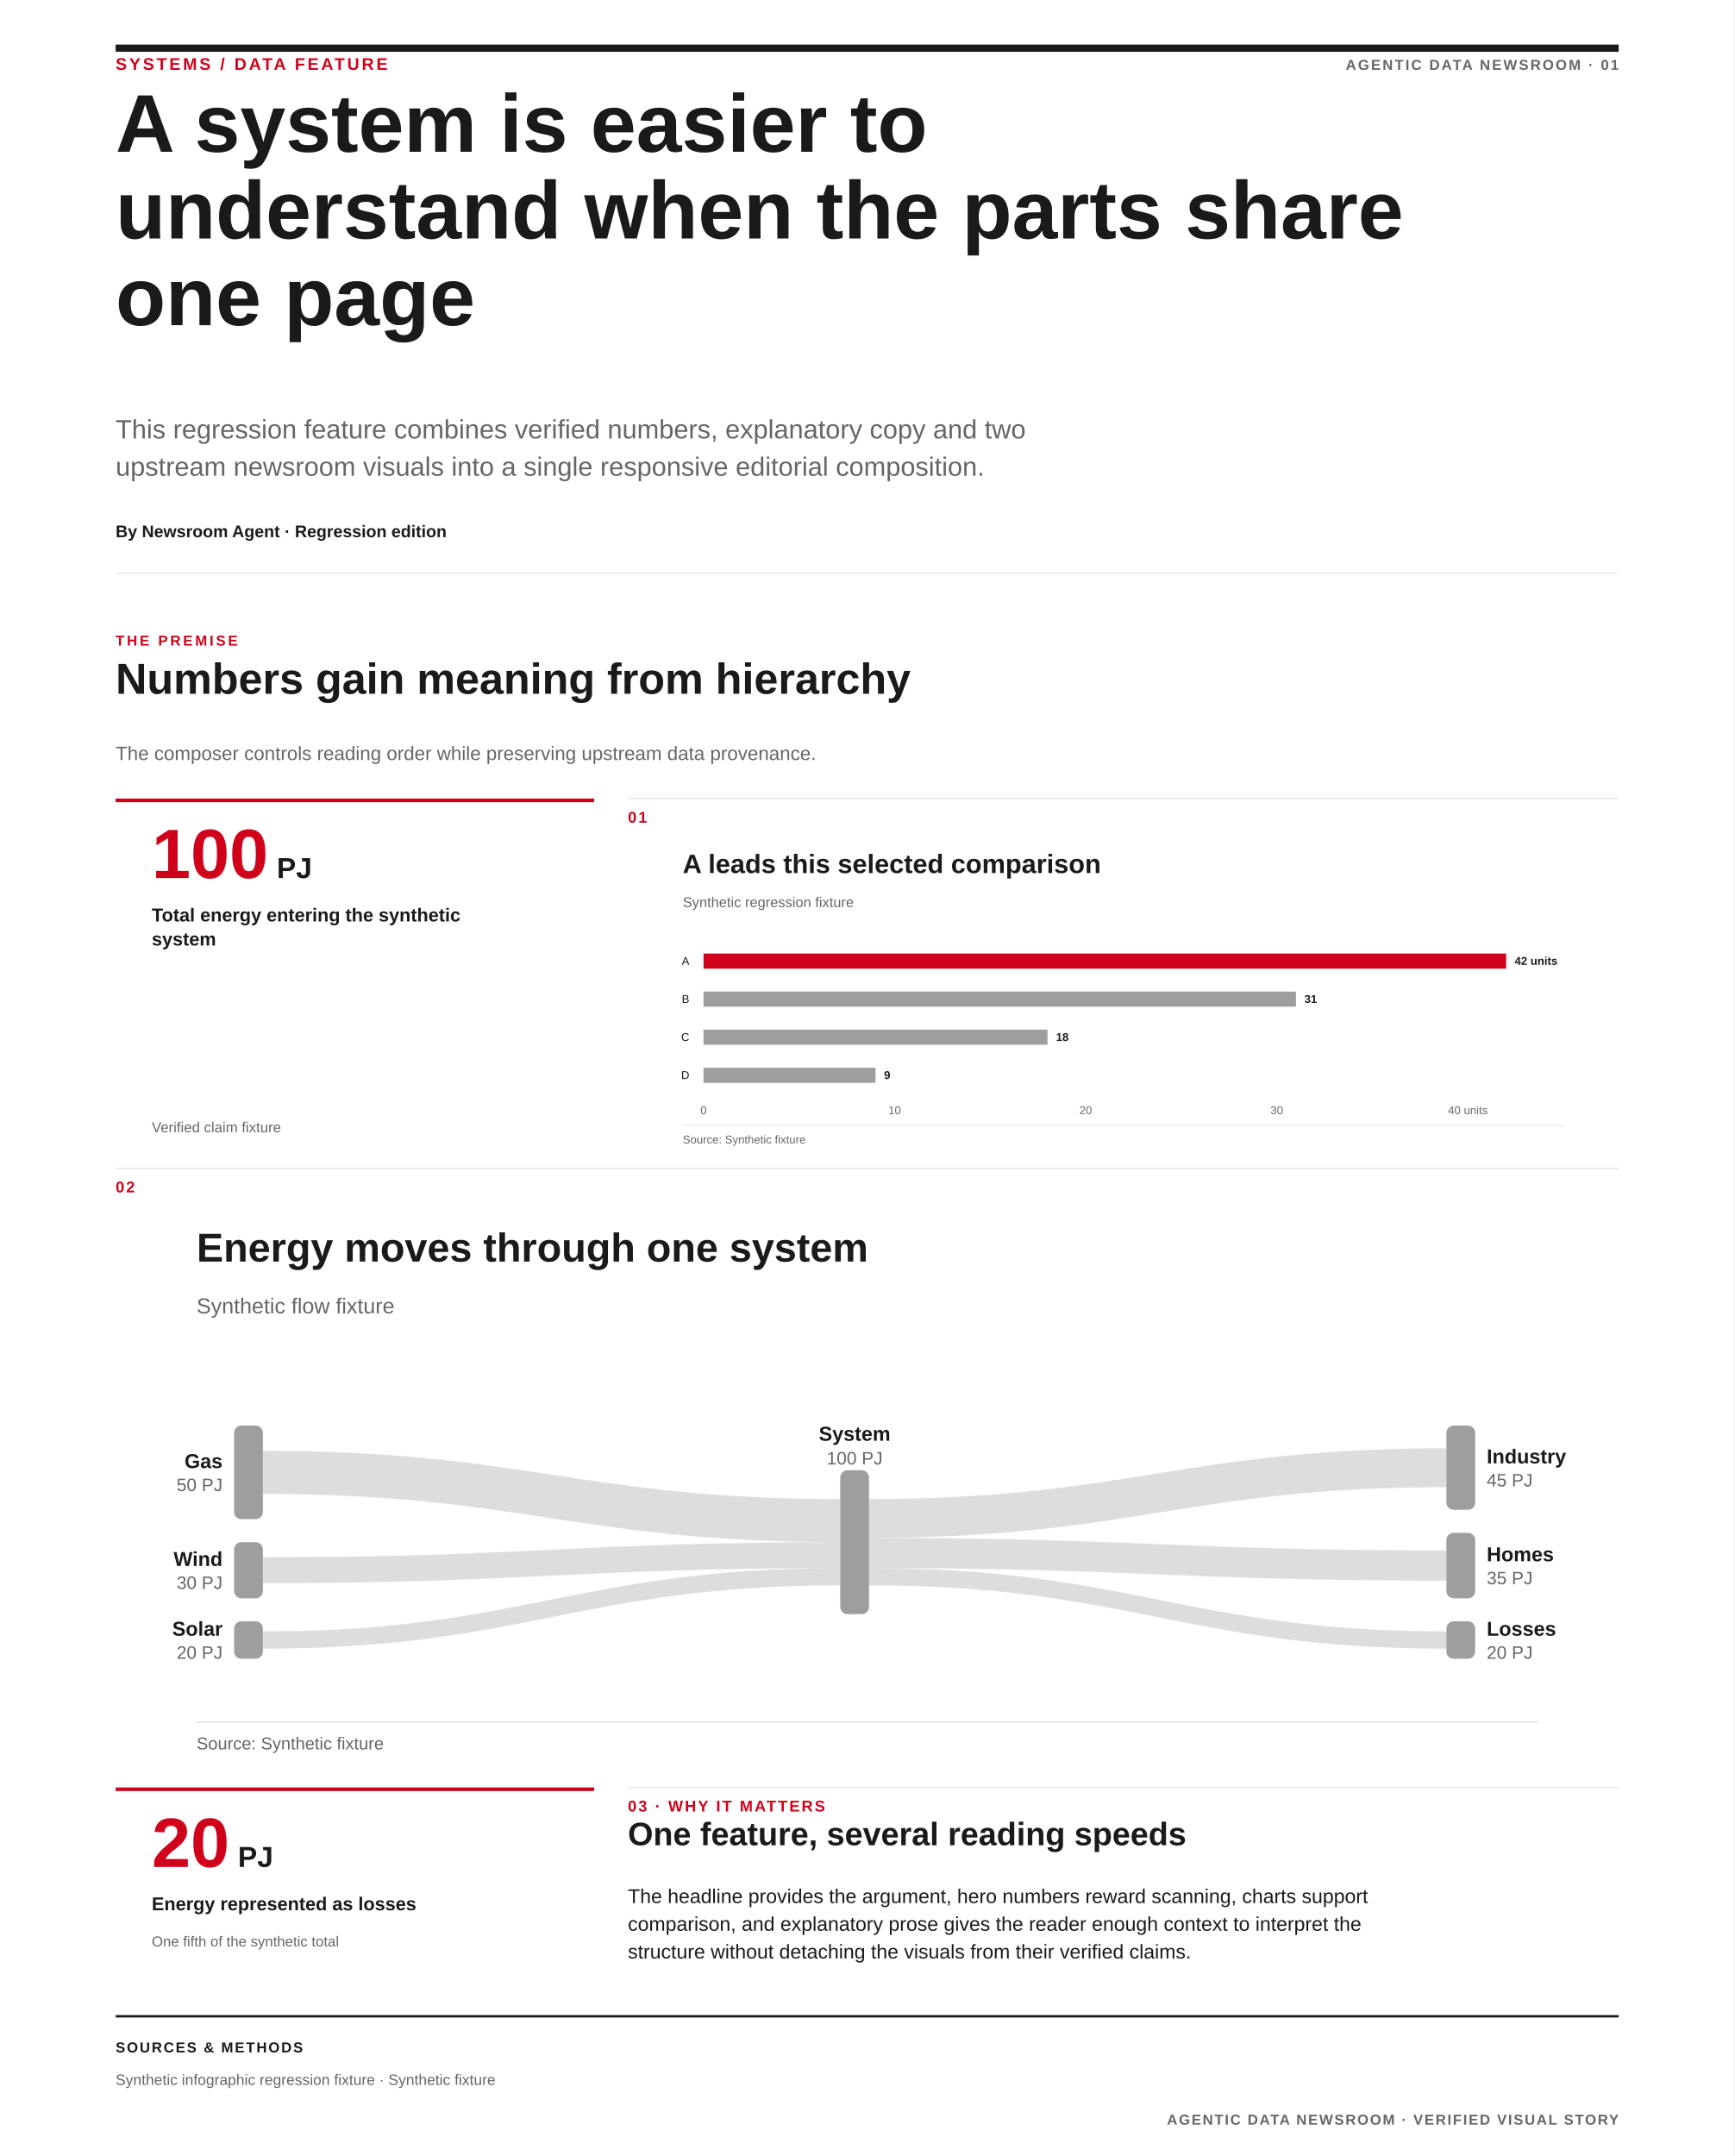
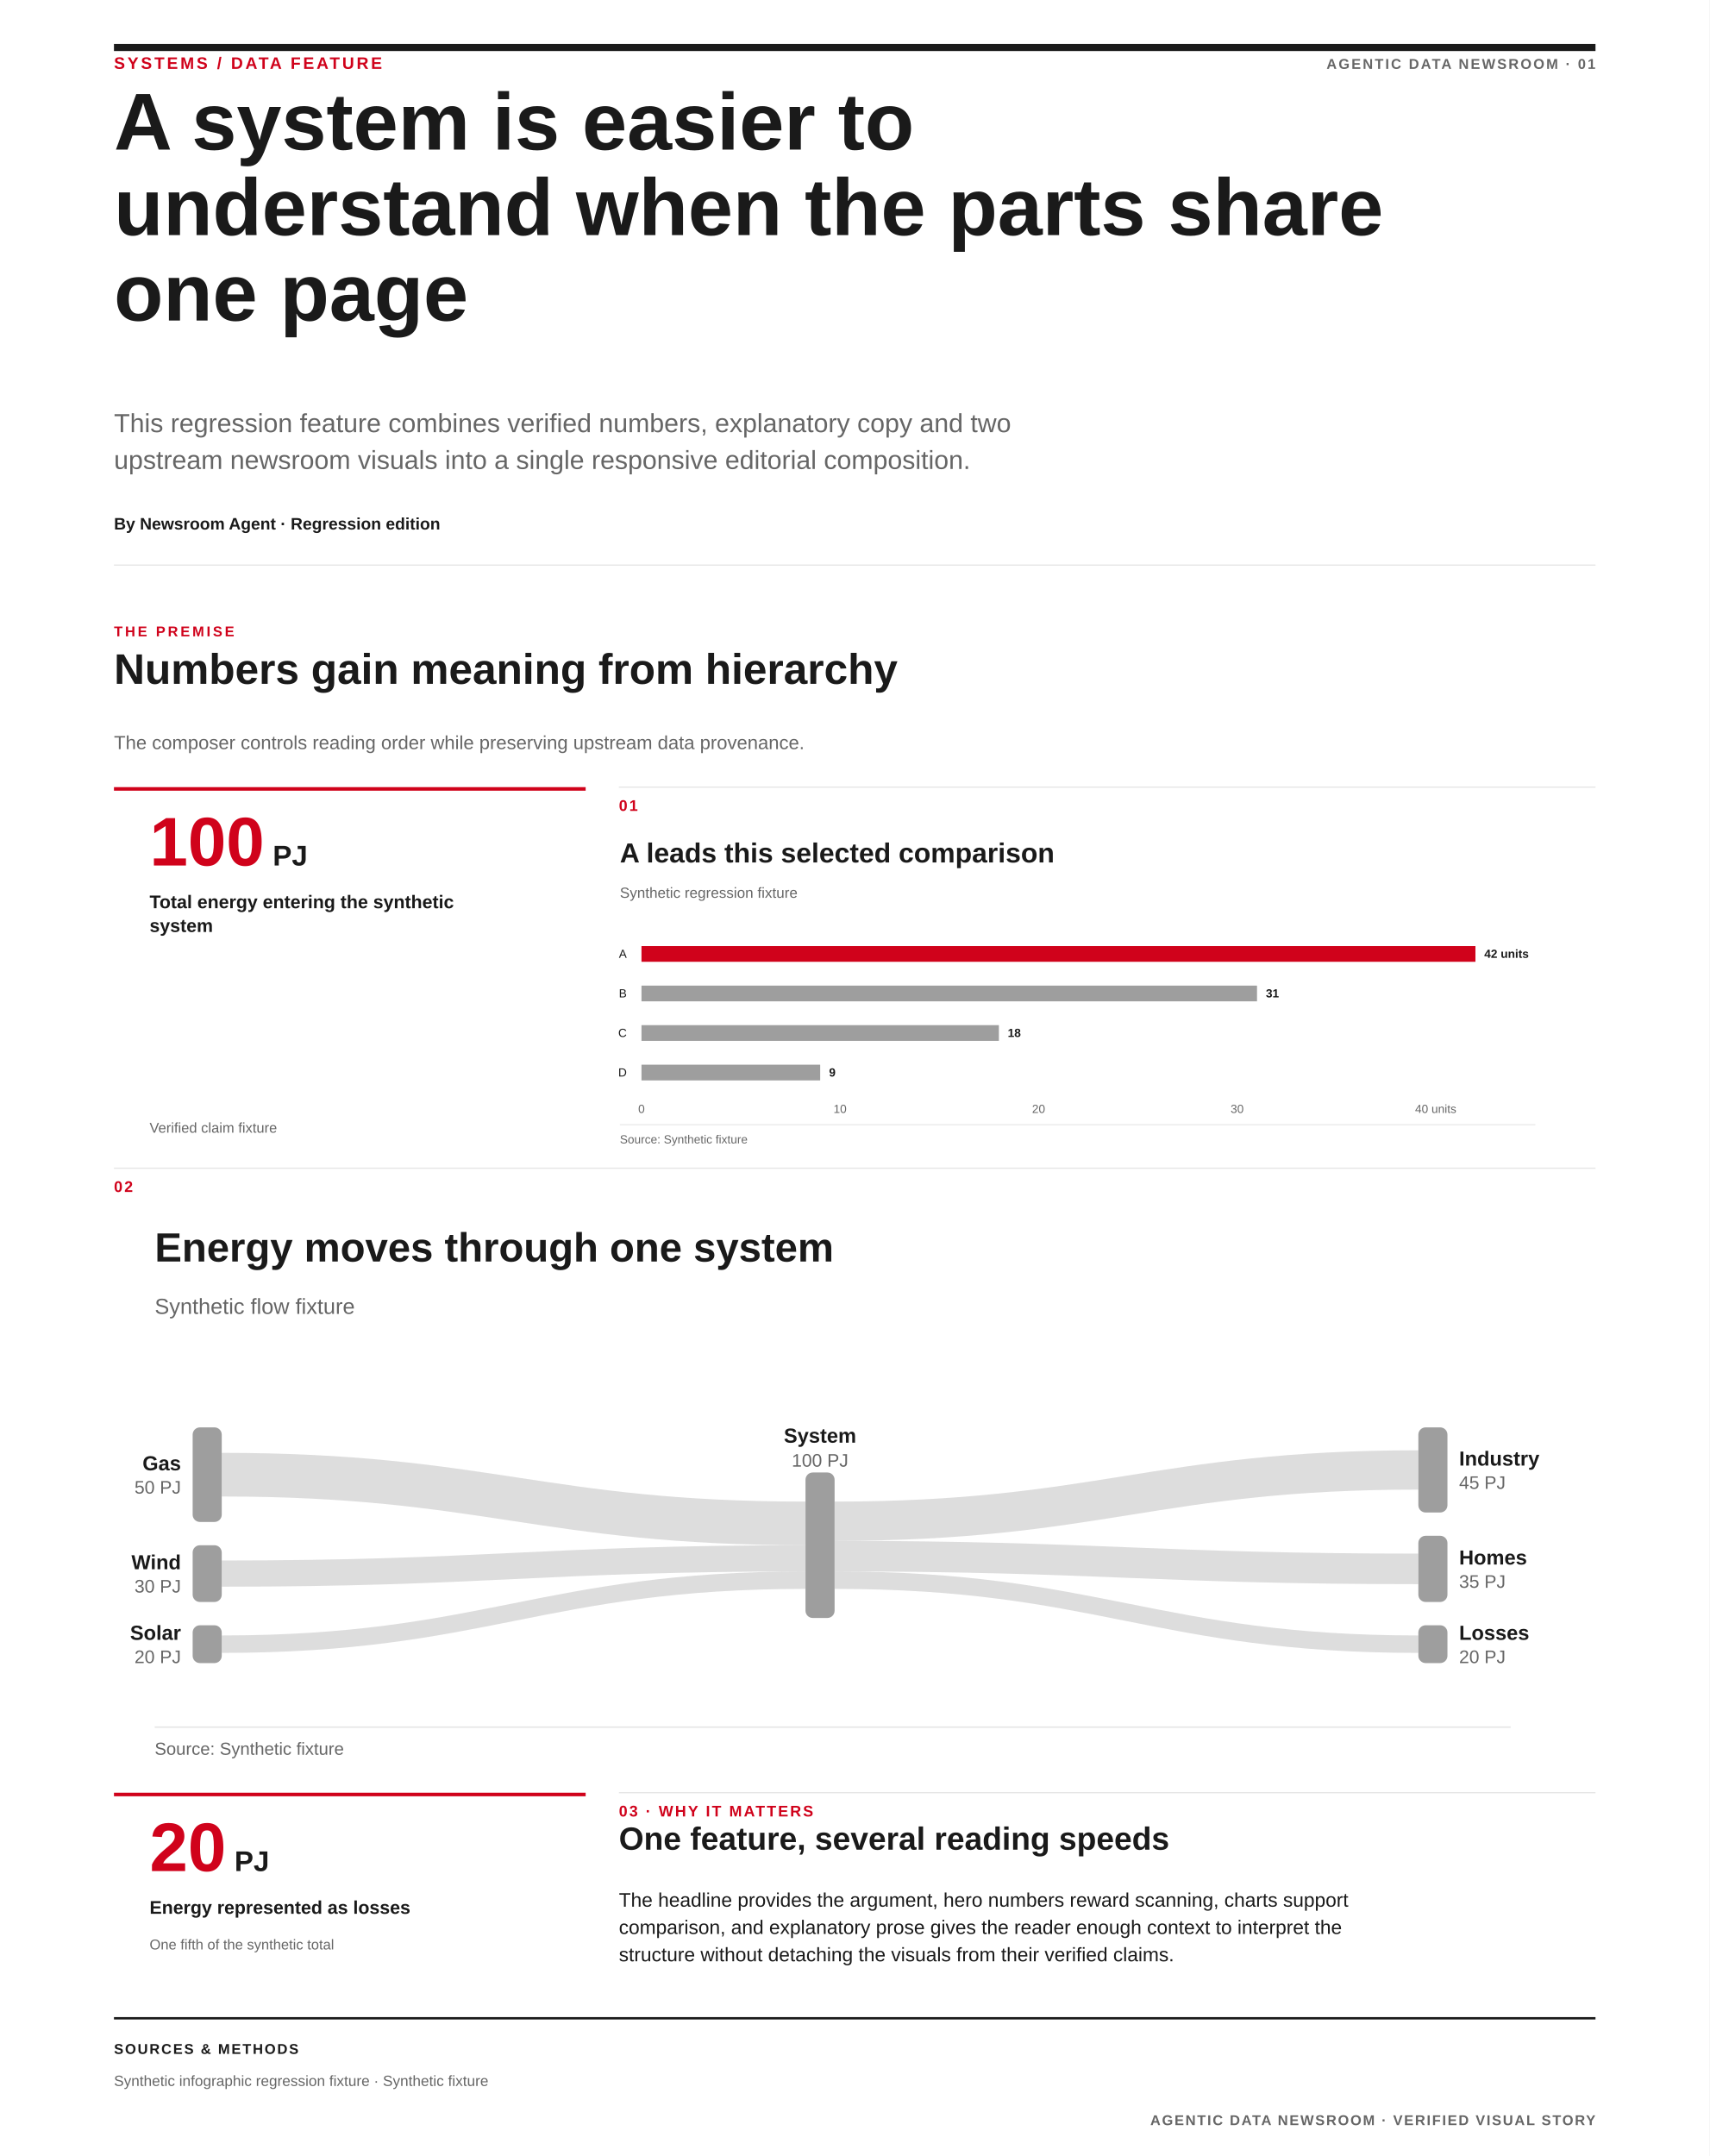
- <svg xmlns="http://www.w3.org/2000/svg" viewBox="0 0 1440 1790" role="img" aria-labelledby="info-title info-desc" data-infographic-version="1.0.0" data-viewport="desktop" data-layout-strategy="balanced">
-   <rect width="1440" height="1790" fill="#FFFFFF" />
+ <svg xmlns="http://www.w3.org/2000/svg" viewBox="0 0 1440 1816" role="img" aria-labelledby="info-title info-desc" data-infographic-version="1.0.0" data-viewport="desktop" data-layout-strategy="balanced">
+   <rect width="1440" height="1816" fill="#FFFFFF" />
  <line x1="96" y1="40" x2="1344" y2="40" stroke="#1A1A1A" stroke-width="6" />
  <text x="96" y="58" font-family="'PingFang SC', 'Heiti SC', 'Noto Sans SC', 'Microsoft YaHei', Arial, Helvetica, sans-serif" font-size="14" font-weight="700" letter-spacing="2" fill="#D0021B">SYSTEMS / DATA FEATURE</text>
  <text x="1344" y="58" text-anchor="end" font-family="'PingFang SC', 'Heiti SC', 'Noto Sans SC', 'Microsoft YaHei', Arial, Helvetica, sans-serif" font-size="12" font-weight="700" letter-spacing="1.5" fill="#666666">AGENTIC DATA NEWSROOM · 01</text>
  <text x="96" y="126" text-anchor="start" font-family="'PingFang SC', 'Heiti SC', 'Noto Sans SC', 'Microsoft YaHei', Arial, Helvetica, sans-serif" font-size="68" font-weight="700" fill="#1A1A1A">A system is easier to</text>
  <text x="96" y="198" text-anchor="start" font-family="'PingFang SC', 'Heiti SC', 'Noto Sans SC', 'Microsoft YaHei', Arial, Helvetica, sans-serif" font-size="68" font-weight="700" fill="#1A1A1A">understand when the parts share</text>
  <text x="96" y="270" text-anchor="start" font-family="'PingFang SC', 'Heiti SC', 'Noto Sans SC', 'Microsoft YaHei', Arial, Helvetica, sans-serif" font-size="68" font-weight="700" fill="#1A1A1A">one page</text>
  <text x="96" y="364" text-anchor="start" font-family="'PingFang SC', 'Heiti SC', 'Noto Sans SC', 'Microsoft YaHei', Arial, Helvetica, sans-serif" font-size="22" font-weight="400" fill="#666666">This regression feature combines verified numbers, explanatory copy and two</text>
  <text x="96" y="395" text-anchor="start" font-family="'PingFang SC', 'Heiti SC', 'Noto Sans SC', 'Microsoft YaHei', Arial, Helvetica, sans-serif" font-size="22" font-weight="400" fill="#666666">upstream newsroom visuals into a single responsive editorial composition.</text>
  <text x="96" y="446" font-family="'PingFang SC', 'Heiti SC', 'Noto Sans SC', 'Microsoft YaHei', Arial, Helvetica, sans-serif" font-size="14" font-weight="600" fill="#1A1A1A">By Newsroom Agent  ·  Regression edition</text>
  <line x1="96" y1="476" x2="1344" y2="476" stroke="#E5E5E5" stroke-width="1" />
  <text x="96" y="536" font-family="'PingFang SC', 'Heiti SC', 'Noto Sans SC', 'Microsoft YaHei', Arial, Helvetica, sans-serif" font-size="12" font-weight="700" letter-spacing="2" fill="#D0021B">THE PREMISE</text>
  <text x="96" y="576" text-anchor="start" font-family="'PingFang SC', 'Heiti SC', 'Noto Sans SC', 'Microsoft YaHei', Arial, Helvetica, sans-serif" font-size="36" font-weight="700" fill="#1A1A1A">Numbers gain meaning from hierarchy</text>
  <text x="96" y="631" text-anchor="start" font-family="'PingFang SC', 'Heiti SC', 'Noto Sans SC', 'Microsoft YaHei', Arial, Helvetica, sans-serif" font-size="16" font-weight="400" fill="#666666">The composer controls reading order while preserving upstream data provenance.</text>
  <rect data-role="hero-stat" data-module-id="stat-total" x="96" y="663" width="397.333" height="3" fill="#D0021B" />
  <text x="126" y="729" font-family="'PingFang SC', 'Heiti SC', 'Noto Sans SC', 'Microsoft YaHei', Arial, Helvetica, sans-serif" font-size="58" font-weight="700" fill="#D0021B">100<tspan font-size="24" dx="7" fill="#1A1A1A">PJ</tspan>
  </text>
  <text x="126" y="765" text-anchor="start" font-family="'PingFang SC', 'Heiti SC', 'Noto Sans SC', 'Microsoft YaHei', Arial, Helvetica, sans-serif" font-size="15.5" font-weight="700" fill="#1A1A1A">Total energy entering the synthetic</text>
  <text x="126" y="785" text-anchor="start" font-family="'PingFang SC', 'Heiti SC', 'Noto Sans SC', 'Microsoft YaHei', Arial, Helvetica, sans-serif" font-size="15.5" font-weight="700" fill="#1A1A1A">system</text>
-   <text x="126" y="940.038" text-anchor="start" font-family="'PingFang SC', 'Heiti SC', 'Noto Sans SC', 'Microsoft YaHei', Arial, Helvetica, sans-serif" font-size="12" font-weight="400" fill="#666666">Verified claim fixture</text>
-   <rect data-role="hero-stat" data-module-id="stat-total" x="96" y="959.038" width="1" height="1" fill="none" />
+   <text x="126" y="954.056" text-anchor="start" font-family="'PingFang SC', 'Heiti SC', 'Noto Sans SC', 'Microsoft YaHei', Arial, Helvetica, sans-serif" font-size="12" font-weight="400" fill="#666666">Verified claim fixture</text>
+   <rect data-role="hero-stat" data-module-id="stat-total" x="96" y="973.056" width="1" height="1" fill="none" />
  <line x1="521.333" y1="663" x2="1344" y2="663" stroke="#E5E5E5" stroke-width="1" />
  <text x="521.333" y="683" font-family="'PingFang SC', 'Heiti SC', 'Noto Sans SC', 'Microsoft YaHei', Arial, Helvetica, sans-serif" font-size="13" font-weight="700" letter-spacing="1.5" fill="#D0021B">01</text>
-   <svg data-role="infographic-visual" data-module-id="bar" x="521.333" y="695" width="822.667" height="259.038" viewBox="0 0 1040 330" preserveAspectRatio="xMidYMin meet">
+   <svg data-role="infographic-visual" data-module-id="bar" x="521.333" y="695" width="822.667" height="273.056" viewBox="53 0 987 330" preserveAspectRatio="xMinYMin meet">
    <rect width="1040" height="376" fill="#FFFFFF" />
    <text x="54" y="38" text-anchor="start" font-family="'PingFang SC', 'Heiti SC', 'Noto Sans SC', 'Microsoft YaHei', Arial, Helvetica, sans-serif" font-size="28" font-weight="700" fill="#1A1A1A">A leads this selected comparison</text>
    <text x="54" y="74" text-anchor="start" font-family="'PingFang SC', 'Heiti SC', 'Noto Sans SC', 'Microsoft YaHei', Arial, Helvetica, sans-serif" font-size="15" font-weight="400" fill="#666666">Synthetic regression fixture</text>
    <text x="76" y="293" text-anchor="middle" font-family="'PingFang SC', 'Heiti SC', 'Noto Sans SC', 'Microsoft YaHei', Arial, Helvetica, sans-serif" font-size="12" fill="#666666">0</text>
    <text x="278.143" y="293" text-anchor="middle" font-family="'PingFang SC', 'Heiti SC', 'Noto Sans SC', 'Microsoft YaHei', Arial, Helvetica, sans-serif" font-size="12" fill="#666666">10</text>
    <text x="480.286" y="293" text-anchor="middle" font-family="'PingFang SC', 'Heiti SC', 'Noto Sans SC', 'Microsoft YaHei', Arial, Helvetica, sans-serif" font-size="12" fill="#666666">20</text>
    <text x="682.429" y="293" text-anchor="middle" font-family="'PingFang SC', 'Heiti SC', 'Noto Sans SC', 'Microsoft YaHei', Arial, Helvetica, sans-serif" font-size="12" fill="#666666">30</text>
    <text x="884.571" y="293" text-anchor="middle" font-family="'PingFang SC', 'Heiti SC', 'Noto Sans SC', 'Microsoft YaHei', Arial, Helvetica, sans-serif" font-size="12" fill="#666666">40 units</text>
    <text x="61" y="135.125" text-anchor="end" font-family="'PingFang SC', 'Heiti SC', 'Noto Sans SC', 'Microsoft YaHei', Arial, Helvetica, sans-serif" font-size="12" fill="#1A1A1A">A</text>
    <rect data-role="data-bar" x="76" y="123.125" width="849" height="16" fill="#D0021B" />
    <text x="934" y="135.125" text-anchor="start" font-family="'PingFang SC', 'Heiti SC', 'Noto Sans SC', 'Microsoft YaHei', Arial, Helvetica, sans-serif" font-size="12" font-weight="600" fill="#1A1A1A">42 units</text>
    <text x="61" y="175.375" text-anchor="end" font-family="'PingFang SC', 'Heiti SC', 'Noto Sans SC', 'Microsoft YaHei', Arial, Helvetica, sans-serif" font-size="12" fill="#1A1A1A">B</text>
    <rect data-role="data-bar" x="76" y="163.375" width="626.643" height="16" fill="#9E9E9E" />
    <text x="711.643" y="175.375" text-anchor="start" font-family="'PingFang SC', 'Heiti SC', 'Noto Sans SC', 'Microsoft YaHei', Arial, Helvetica, sans-serif" font-size="12" font-weight="600" fill="#1A1A1A">31</text>
    <text x="61" y="215.625" text-anchor="end" font-family="'PingFang SC', 'Heiti SC', 'Noto Sans SC', 'Microsoft YaHei', Arial, Helvetica, sans-serif" font-size="12" fill="#1A1A1A">C</text>
    <rect data-role="data-bar" x="76" y="203.625" width="363.857" height="16" fill="#9E9E9E" />
    <text x="448.857" y="215.625" text-anchor="start" font-family="'PingFang SC', 'Heiti SC', 'Noto Sans SC', 'Microsoft YaHei', Arial, Helvetica, sans-serif" font-size="12" font-weight="600" fill="#1A1A1A">18</text>
    <text x="61" y="255.875" text-anchor="end" font-family="'PingFang SC', 'Heiti SC', 'Noto Sans SC', 'Microsoft YaHei', Arial, Helvetica, sans-serif" font-size="12" fill="#1A1A1A">D</text>
    <rect data-role="data-bar" x="76" y="243.875" width="181.929" height="16" fill="#9E9E9E" />
    <text x="266.929" y="255.875" text-anchor="start" font-family="'PingFang SC', 'Heiti SC', 'Noto Sans SC', 'Microsoft YaHei', Arial, Helvetica, sans-serif" font-size="12" font-weight="600" fill="#1A1A1A">9</text>
    <line x1="54" y1="305" x2="986" y2="305" stroke="#E5E5E5" stroke-width="1" />
    <text x="54" y="324" text-anchor="start" font-family="'PingFang SC', 'Heiti SC', 'Noto Sans SC', 'Microsoft YaHei', Arial, Helvetica, sans-serif" font-size="12" font-weight="400" fill="#666666">Source: Synthetic fixture</text>
  </svg>
-   <line x1="96" y1="970" x2="1344" y2="970" stroke="#E5E5E5" stroke-width="1" />
-   <text x="96" y="990" font-family="'PingFang SC', 'Heiti SC', 'Noto Sans SC', 'Microsoft YaHei', Arial, Helvetica, sans-serif" font-size="13" font-weight="700" letter-spacing="1.5" fill="#D0021B">02</text>
-   <svg data-role="infographic-visual" data-module-id="flow" x="96" y="1002" width="1248" height="457.6" viewBox="0 0 1040 383" preserveAspectRatio="xMidYMin meet">
+   <line x1="96" y1="984" x2="1344" y2="984" stroke="#E5E5E5" stroke-width="1" />
+   <text x="96" y="1004" font-family="'PingFang SC', 'Heiti SC', 'Noto Sans SC', 'Microsoft YaHei', Arial, Helvetica, sans-serif" font-size="13" font-weight="700" letter-spacing="1.5" fill="#D0021B">02</text>
+   <svg data-role="infographic-visual" data-module-id="flow" x="96" y="1016" width="1248" height="469.385" viewBox="26 0 1014 383" preserveAspectRatio="xMinYMin meet">
    <rect width="1040" height="429" fill="#FFFFFF" />
    <text x="54" y="38" text-anchor="start" font-family="'PingFang SC', 'Heiti SC', 'Noto Sans SC', 'Microsoft YaHei', Arial, Helvetica, sans-serif" font-size="28" font-weight="700" fill="#1A1A1A">Energy moves through one system</text>
    <text x="54" y="74" text-anchor="start" font-family="'PingFang SC', 'Heiti SC', 'Noto Sans SC', 'Microsoft YaHei', Arial, Helvetica, sans-serif" font-size="15" font-weight="400" fill="#666666">Synthetic flow fixture</text>
    <path data-role="flow-hit" data-flow-key="Solar→System" d="M100.08,301 C280.638,301 320.762,257 501.32,257" fill="none" stroke="transparent" stroke-width="30" stroke-linecap="round" pointer-events="stroke" />
    <path data-role="flow-link" data-flow-key="Solar→System" d="M100.08,301 C280.638,301 320.762,257 501.32,257" fill="none" stroke="#9E9E9E" stroke-width="12" stroke-opacity="0.35" stroke-linecap="butt" pointer-events="none" />
    <path data-role="flow-hit" data-flow-key="Wind→System" d="M100.08,252.5 C280.638,252.5 320.762,242 501.32,242" fill="none" stroke="transparent" stroke-width="45" stroke-linecap="round" pointer-events="stroke" />
    <path data-role="flow-link" data-flow-key="Wind→System" d="M100.08,252.5 C280.638,252.5 320.762,242 501.32,242" fill="none" stroke="#9E9E9E" stroke-width="18" stroke-opacity="0.35" stroke-linecap="butt" pointer-events="none" />
    <path data-role="flow-hit" data-flow-key="Gas→System" d="M100.08,184.5 C280.638,184.5 320.762,218 501.32,218" fill="none" stroke="transparent" stroke-width="75" stroke-linecap="round" pointer-events="stroke" />
    <path data-role="flow-link" data-flow-key="Gas→System" d="M100.08,184.5 C280.638,184.5 320.762,218 501.32,218" fill="none" stroke="#9E9E9E" stroke-width="30" stroke-opacity="0.35" stroke-linecap="butt" pointer-events="none" />
    <path data-role="flow-hit" data-flow-key="System→Homes" d="M521.32,240.5 C701.878,240.5 742.002,249.25 922.56,249.25" fill="none" stroke="transparent" stroke-width="52.5" stroke-linecap="round" pointer-events="stroke" />
    <path data-role="flow-link" data-flow-key="System→Homes" d="M521.32,240.5 C701.878,240.5 742.002,249.25 922.56,249.25" fill="none" stroke="#9E9E9E" stroke-width="21" stroke-opacity="0.35" stroke-linecap="butt" pointer-events="none" />
    <path data-role="flow-hit" data-flow-key="System→Industry" d="M521.32,216.5 C701.878,216.5 742.002,181.25 922.56,181.25" fill="none" stroke="transparent" stroke-width="67.5" stroke-linecap="round" pointer-events="stroke" />
    <path data-role="flow-link" data-flow-key="System→Industry" d="M521.32,216.5 C701.878,216.5 742.002,181.25 922.56,181.25" fill="none" stroke="#9E9E9E" stroke-width="27" stroke-opacity="0.35" stroke-linecap="butt" pointer-events="none" />
    <path data-role="flow-hit" data-flow-key="System→Losses" d="M521.32,257 C701.878,257 742.002,301 922.56,301" fill="none" stroke="transparent" stroke-width="30" stroke-linecap="round" pointer-events="stroke" />
    <path data-role="flow-link" data-flow-key="System→Losses" d="M521.32,257 C701.878,257 742.002,301 922.56,301" fill="none" stroke="#9E9E9E" stroke-width="12" stroke-opacity="0.35" stroke-linecap="butt" pointer-events="none" />
    <rect data-role="flow-node" data-value="50" x="80.08" y="152" width="20" height="65" rx="5" fill="#9E9E9E" />
    <text data-role="flow-node-label" x="72.08" y="181.5" text-anchor="end" font-family="'PingFang SC', 'Heiti SC', 'Noto Sans SC', 'Microsoft YaHei', Arial, Helvetica, sans-serif" font-size="14" font-weight="700" fill="#1A1A1A">Gas</text>
    <text data-role="flow-node-value" x="72.08" y="197.5" text-anchor="end" font-family="'PingFang SC', 'Heiti SC', 'Noto Sans SC', 'Microsoft YaHei', Arial, Helvetica, sans-serif" font-size="12.5" fill="#666666">50 PJ</text>
    <rect data-role="flow-node" data-value="30" x="80.08" y="233" width="20" height="39" rx="5" fill="#9E9E9E" />
    <text data-role="flow-node-label" x="72.08" y="249.5" text-anchor="end" font-family="'PingFang SC', 'Heiti SC', 'Noto Sans SC', 'Microsoft YaHei', Arial, Helvetica, sans-serif" font-size="14" font-weight="700" fill="#1A1A1A">Wind</text>
    <text data-role="flow-node-value" x="72.08" y="265.5" text-anchor="end" font-family="'PingFang SC', 'Heiti SC', 'Noto Sans SC', 'Microsoft YaHei', Arial, Helvetica, sans-serif" font-size="12.5" fill="#666666">30 PJ</text>
    <rect data-role="flow-node" data-value="20" x="80.08" y="288" width="20" height="26" rx="5" fill="#9E9E9E" />
    <text data-role="flow-node-label" x="72.08" y="298" text-anchor="end" font-family="'PingFang SC', 'Heiti SC', 'Noto Sans SC', 'Microsoft YaHei', Arial, Helvetica, sans-serif" font-size="14" font-weight="700" fill="#1A1A1A">Solar</text>
    <text data-role="flow-node-value" x="72.08" y="314" text-anchor="end" font-family="'PingFang SC', 'Heiti SC', 'Noto Sans SC', 'Microsoft YaHei', Arial, Helvetica, sans-serif" font-size="12.5" fill="#666666">20 PJ</text>
    <rect data-role="flow-node" data-value="100" x="501.32" y="183" width="20" height="100" rx="5" fill="#9E9E9E" />
    <text data-role="flow-node-label" x="511.32" y="162.5" text-anchor="middle" font-family="'PingFang SC', 'Heiti SC', 'Noto Sans SC', 'Microsoft YaHei', Arial, Helvetica, sans-serif" font-size="14" font-weight="700" fill="#1A1A1A">System</text>
    <text data-role="flow-node-value" x="511.32" y="179" text-anchor="middle" font-family="'PingFang SC', 'Heiti SC', 'Noto Sans SC', 'Microsoft YaHei', Arial, Helvetica, sans-serif" font-size="12.5" fill="#666666">100 PJ</text>
    <rect data-role="flow-node" data-value="45" x="922.56" y="152" width="20" height="58.5" rx="5" fill="#9E9E9E" />
    <text data-role="flow-node-label" x="950.56" y="178.25" text-anchor="start" font-family="'PingFang SC', 'Heiti SC', 'Noto Sans SC', 'Microsoft YaHei', Arial, Helvetica, sans-serif" font-size="14" font-weight="700" fill="#1A1A1A">Industry</text>
    <text data-role="flow-node-value" x="950.56" y="194.25" text-anchor="start" font-family="'PingFang SC', 'Heiti SC', 'Noto Sans SC', 'Microsoft YaHei', Arial, Helvetica, sans-serif" font-size="12.5" fill="#666666">45 PJ</text>
    <rect data-role="flow-node" data-value="35" x="922.56" y="226.5" width="20" height="45.5" rx="5" fill="#9E9E9E" />
    <text data-role="flow-node-label" x="950.56" y="246.25" text-anchor="start" font-family="'PingFang SC', 'Heiti SC', 'Noto Sans SC', 'Microsoft YaHei', Arial, Helvetica, sans-serif" font-size="14" font-weight="700" fill="#1A1A1A">Homes</text>
    <text data-role="flow-node-value" x="950.56" y="262.25" text-anchor="start" font-family="'PingFang SC', 'Heiti SC', 'Noto Sans SC', 'Microsoft YaHei', Arial, Helvetica, sans-serif" font-size="12.5" fill="#666666">35 PJ</text>
    <rect data-role="flow-node" data-value="20" x="922.56" y="288" width="20" height="26" rx="5" fill="#9E9E9E" />
    <text data-role="flow-node-label" x="950.56" y="298" text-anchor="start" font-family="'PingFang SC', 'Heiti SC', 'Noto Sans SC', 'Microsoft YaHei', Arial, Helvetica, sans-serif" font-size="14" font-weight="700" fill="#1A1A1A">Losses</text>
    <text data-role="flow-node-value" x="950.56" y="314" text-anchor="start" font-family="'PingFang SC', 'Heiti SC', 'Noto Sans SC', 'Microsoft YaHei', Arial, Helvetica, sans-serif" font-size="12.5" fill="#666666">20 PJ</text>
    <line x1="54" y1="358" x2="986" y2="358" stroke="#E5E5E5" stroke-width="1" />
    <text x="54" y="377" text-anchor="start" font-family="'PingFang SC', 'Heiti SC', 'Noto Sans SC', 'Microsoft YaHei', Arial, Helvetica, sans-serif" font-size="12" font-weight="400" fill="#666666">Source: Synthetic fixture</text>
  </svg>
-   <rect data-role="hero-stat" data-module-id="stat-loss" x="96" y="1484" width="397.333" height="3" fill="#D0021B" />
-   <text x="126" y="1550" font-family="'PingFang SC', 'Heiti SC', 'Noto Sans SC', 'Microsoft YaHei', Arial, Helvetica, sans-serif" font-size="58" font-weight="700" fill="#D0021B">20<tspan font-size="24" dx="7" fill="#1A1A1A">PJ</tspan>
+   <rect data-role="hero-stat" data-module-id="stat-loss" x="96" y="1510" width="397.333" height="3" fill="#D0021B" />
+   <text x="126" y="1576" font-family="'PingFang SC', 'Heiti SC', 'Noto Sans SC', 'Microsoft YaHei', Arial, Helvetica, sans-serif" font-size="58" font-weight="700" fill="#D0021B">20<tspan font-size="24" dx="7" fill="#1A1A1A">PJ</tspan>
  </text>
-   <text x="126" y="1586" text-anchor="start" font-family="'PingFang SC', 'Heiti SC', 'Noto Sans SC', 'Microsoft YaHei', Arial, Helvetica, sans-serif" font-size="15.5" font-weight="700" fill="#1A1A1A">Energy represented as losses</text>
-   <text x="126" y="1616" text-anchor="start" font-family="'PingFang SC', 'Heiti SC', 'Noto Sans SC', 'Microsoft YaHei', Arial, Helvetica, sans-serif" font-size="12" font-weight="400" fill="#666666">One fifth of the synthetic total</text>
-   <rect data-role="hero-stat" data-module-id="stat-loss" x="96" y="1635" width="1" height="1" fill="none" />
-   <line x1="521.333" y1="1484" x2="1344" y2="1484" stroke="#E5E5E5" stroke-width="1" />
-   <text x="521.333" y="1504" font-family="'PingFang SC', 'Heiti SC', 'Noto Sans SC', 'Microsoft YaHei', Arial, Helvetica, sans-serif" font-size="13" font-weight="700" letter-spacing="1.5" fill="#D0021B">03 · WHY IT MATTERS</text>
-   <text x="521.333" y="1532" text-anchor="start" font-family="'PingFang SC', 'Heiti SC', 'Noto Sans SC', 'Microsoft YaHei', Arial, Helvetica, sans-serif" font-size="27" font-weight="700" fill="#1A1A1A">One feature, several reading speeds</text>
-   <text x="521.333" y="1580" text-anchor="start" font-family="'PingFang SC', 'Heiti SC', 'Noto Sans SC', 'Microsoft YaHei', Arial, Helvetica, sans-serif" font-size="16.5" font-weight="400" fill="#1A1A1A">The headline provides the argument, hero numbers reward scanning, charts support</text>
-   <text x="521.333" y="1603" text-anchor="start" font-family="'PingFang SC', 'Heiti SC', 'Noto Sans SC', 'Microsoft YaHei', Arial, Helvetica, sans-serif" font-size="16.5" font-weight="400" fill="#1A1A1A">comparison, and explanatory prose gives the reader enough context to interpret the</text>
-   <text x="521.333" y="1626" text-anchor="start" font-family="'PingFang SC', 'Heiti SC', 'Noto Sans SC', 'Microsoft YaHei', Arial, Helvetica, sans-serif" font-size="16.5" font-weight="400" fill="#1A1A1A">structure without detaching the visuals from their verified claims.</text>
-   <line x1="96" y1="1674" x2="1344" y2="1674" stroke="#1A1A1A" stroke-width="2" />
-   <text x="96" y="1704" font-family="'PingFang SC', 'Heiti SC', 'Noto Sans SC', 'Microsoft YaHei', Arial, Helvetica, sans-serif" font-size="12" font-weight="700" letter-spacing="1.3" fill="#1A1A1A">SOURCES &amp; METHODS</text>
-   <text x="96" y="1731" text-anchor="start" font-family="'PingFang SC', 'Heiti SC', 'Noto Sans SC', 'Microsoft YaHei', Arial, Helvetica, sans-serif" font-size="12.5" font-weight="400" fill="#666666">Synthetic infographic regression fixture · Synthetic fixture</text>
-   <text x="1344" y="1764" text-anchor="end" font-family="'PingFang SC', 'Heiti SC', 'Noto Sans SC', 'Microsoft YaHei', Arial, Helvetica, sans-serif" font-size="12" font-weight="700" letter-spacing="1.2" fill="#666666">AGENTIC DATA NEWSROOM · VERIFIED VISUAL STORY</text>
+   <text x="126" y="1612" text-anchor="start" font-family="'PingFang SC', 'Heiti SC', 'Noto Sans SC', 'Microsoft YaHei', Arial, Helvetica, sans-serif" font-size="15.5" font-weight="700" fill="#1A1A1A">Energy represented as losses</text>
+   <text x="126" y="1642" text-anchor="start" font-family="'PingFang SC', 'Heiti SC', 'Noto Sans SC', 'Microsoft YaHei', Arial, Helvetica, sans-serif" font-size="12" font-weight="400" fill="#666666">One fifth of the synthetic total</text>
+   <rect data-role="hero-stat" data-module-id="stat-loss" x="96" y="1661" width="1" height="1" fill="none" />
+   <line x1="521.333" y1="1510" x2="1344" y2="1510" stroke="#E5E5E5" stroke-width="1" />
+   <text x="521.333" y="1530" font-family="'PingFang SC', 'Heiti SC', 'Noto Sans SC', 'Microsoft YaHei', Arial, Helvetica, sans-serif" font-size="13" font-weight="700" letter-spacing="1.5" fill="#D0021B">03 · WHY IT MATTERS</text>
+   <text x="521.333" y="1558" text-anchor="start" font-family="'PingFang SC', 'Heiti SC', 'Noto Sans SC', 'Microsoft YaHei', Arial, Helvetica, sans-serif" font-size="27" font-weight="700" fill="#1A1A1A">One feature, several reading speeds</text>
+   <text x="521.333" y="1606" text-anchor="start" font-family="'PingFang SC', 'Heiti SC', 'Noto Sans SC', 'Microsoft YaHei', Arial, Helvetica, sans-serif" font-size="16.5" font-weight="400" fill="#1A1A1A">The headline provides the argument, hero numbers reward scanning, charts support</text>
+   <text x="521.333" y="1629" text-anchor="start" font-family="'PingFang SC', 'Heiti SC', 'Noto Sans SC', 'Microsoft YaHei', Arial, Helvetica, sans-serif" font-size="16.5" font-weight="400" fill="#1A1A1A">comparison, and explanatory prose gives the reader enough context to interpret the</text>
+   <text x="521.333" y="1652" text-anchor="start" font-family="'PingFang SC', 'Heiti SC', 'Noto Sans SC', 'Microsoft YaHei', Arial, Helvetica, sans-serif" font-size="16.5" font-weight="400" fill="#1A1A1A">structure without detaching the visuals from their verified claims.</text>
+   <line x1="96" y1="1700" x2="1344" y2="1700" stroke="#1A1A1A" stroke-width="2" />
+   <text x="96" y="1730" font-family="'PingFang SC', 'Heiti SC', 'Noto Sans SC', 'Microsoft YaHei', Arial, Helvetica, sans-serif" font-size="12" font-weight="700" letter-spacing="1.3" fill="#1A1A1A">SOURCES &amp; METHODS</text>
+   <text x="96" y="1757" text-anchor="start" font-family="'PingFang SC', 'Heiti SC', 'Noto Sans SC', 'Microsoft YaHei', Arial, Helvetica, sans-serif" font-size="12.5" font-weight="400" fill="#666666">Synthetic infographic regression fixture · Synthetic fixture</text>
+   <text x="1344" y="1790" text-anchor="end" font-family="'PingFang SC', 'Heiti SC', 'Noto Sans SC', 'Microsoft YaHei', Arial, Helvetica, sans-serif" font-size="12" font-weight="700" letter-spacing="1.2" fill="#666666">AGENTIC DATA NEWSROOM · VERIFIED VISUAL STORY</text>
  <rect data-role="module-boundary" data-module-id="section-1" x="96" y="494" width="1248" height="135" fill="none" stroke="none" />
-   <rect data-role="module-boundary" data-module-id="stat-total" x="96" y="663" width="397.333" height="297.038" fill="none" stroke="none" />
-   <rect data-role="module-boundary" data-module-id="bar" x="521.333" y="663" width="822.667" height="297.038" fill="none" stroke="none" />
-   <rect data-role="module-boundary" data-module-id="flow" x="96" y="970" width="1248" height="495.6" fill="none" stroke="none" />
-   <rect data-role="module-boundary" data-module-id="stat-loss" x="96" y="1484" width="397.333" height="152" fill="none" stroke="none" />
-   <rect data-role="module-boundary" data-module-id="text" x="521.333" y="1484" width="822.667" height="152" fill="none" stroke="none" />
+   <rect data-role="module-boundary" data-module-id="stat-total" x="96" y="663" width="397.333" height="311.056" fill="none" stroke="none" />
+   <rect data-role="module-boundary" data-module-id="bar" x="521.333" y="663" width="822.667" height="311.056" fill="none" stroke="none" />
+   <rect data-role="module-boundary" data-module-id="flow" x="96" y="984" width="1248" height="507.385" fill="none" stroke="none" />
+   <rect data-role="module-boundary" data-module-id="stat-loss" x="96" y="1510" width="397.333" height="152" fill="none" stroke="none" />
+   <rect data-role="module-boundary" data-module-id="text" x="521.333" y="1510" width="822.667" height="152" fill="none" stroke="none" />
</svg>
